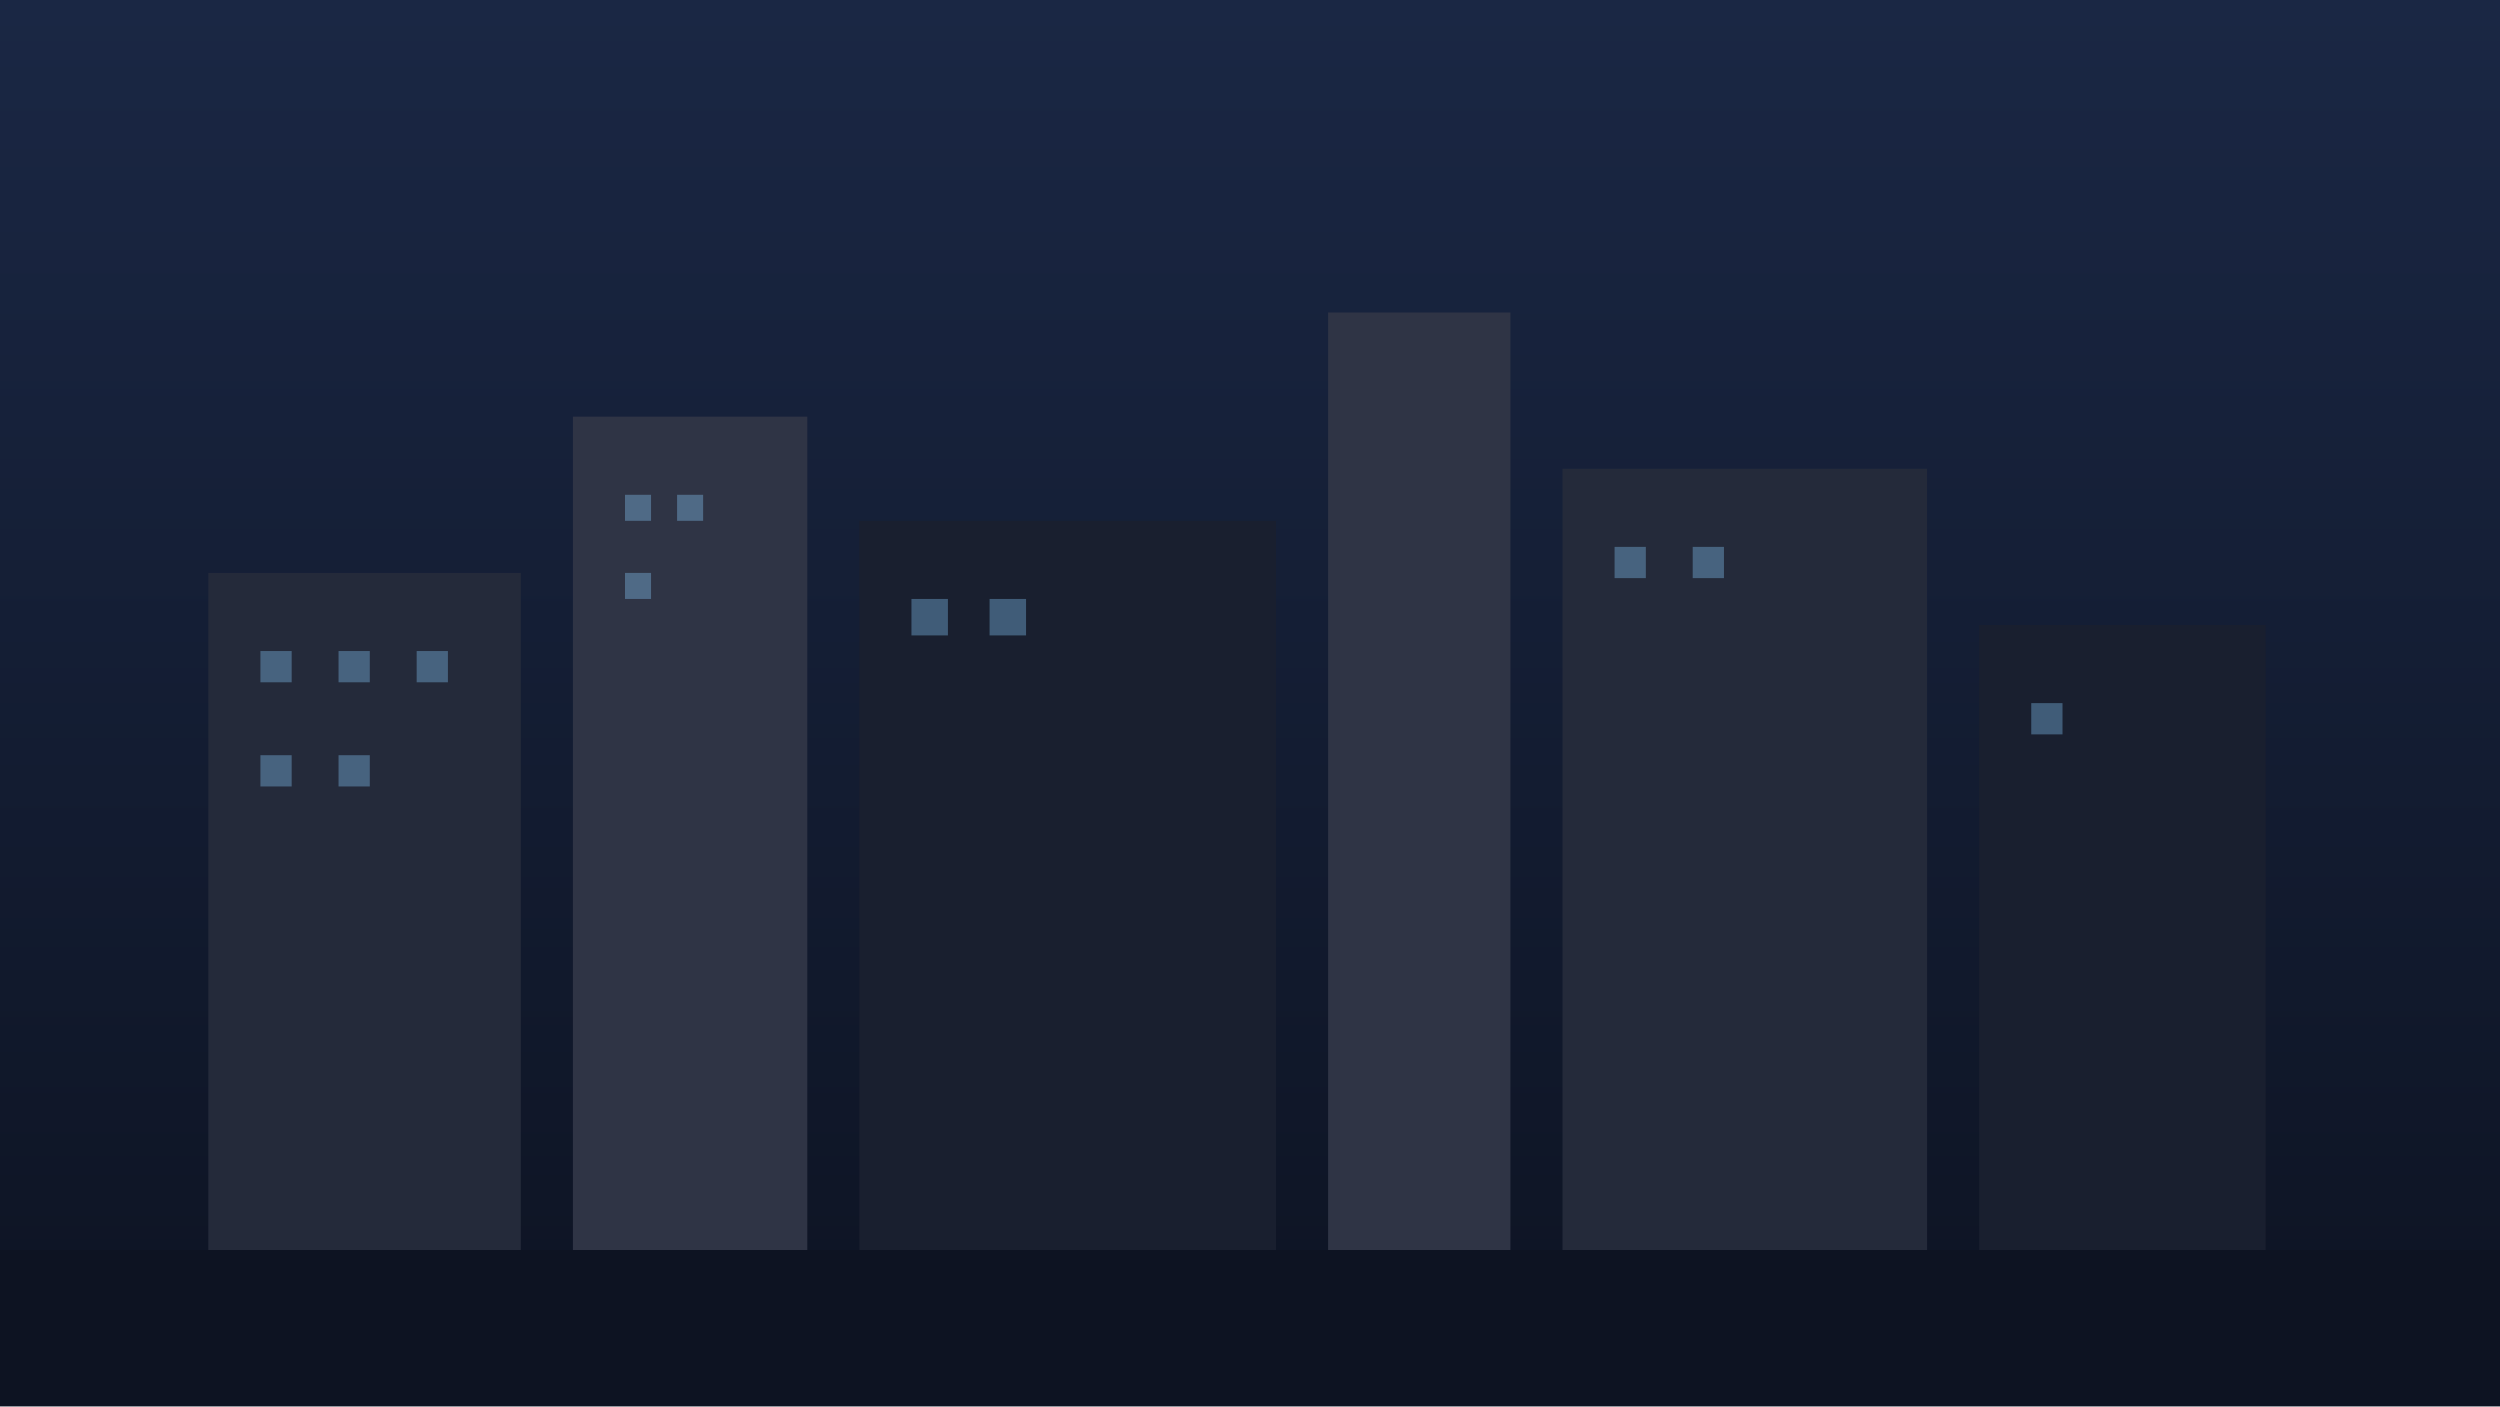
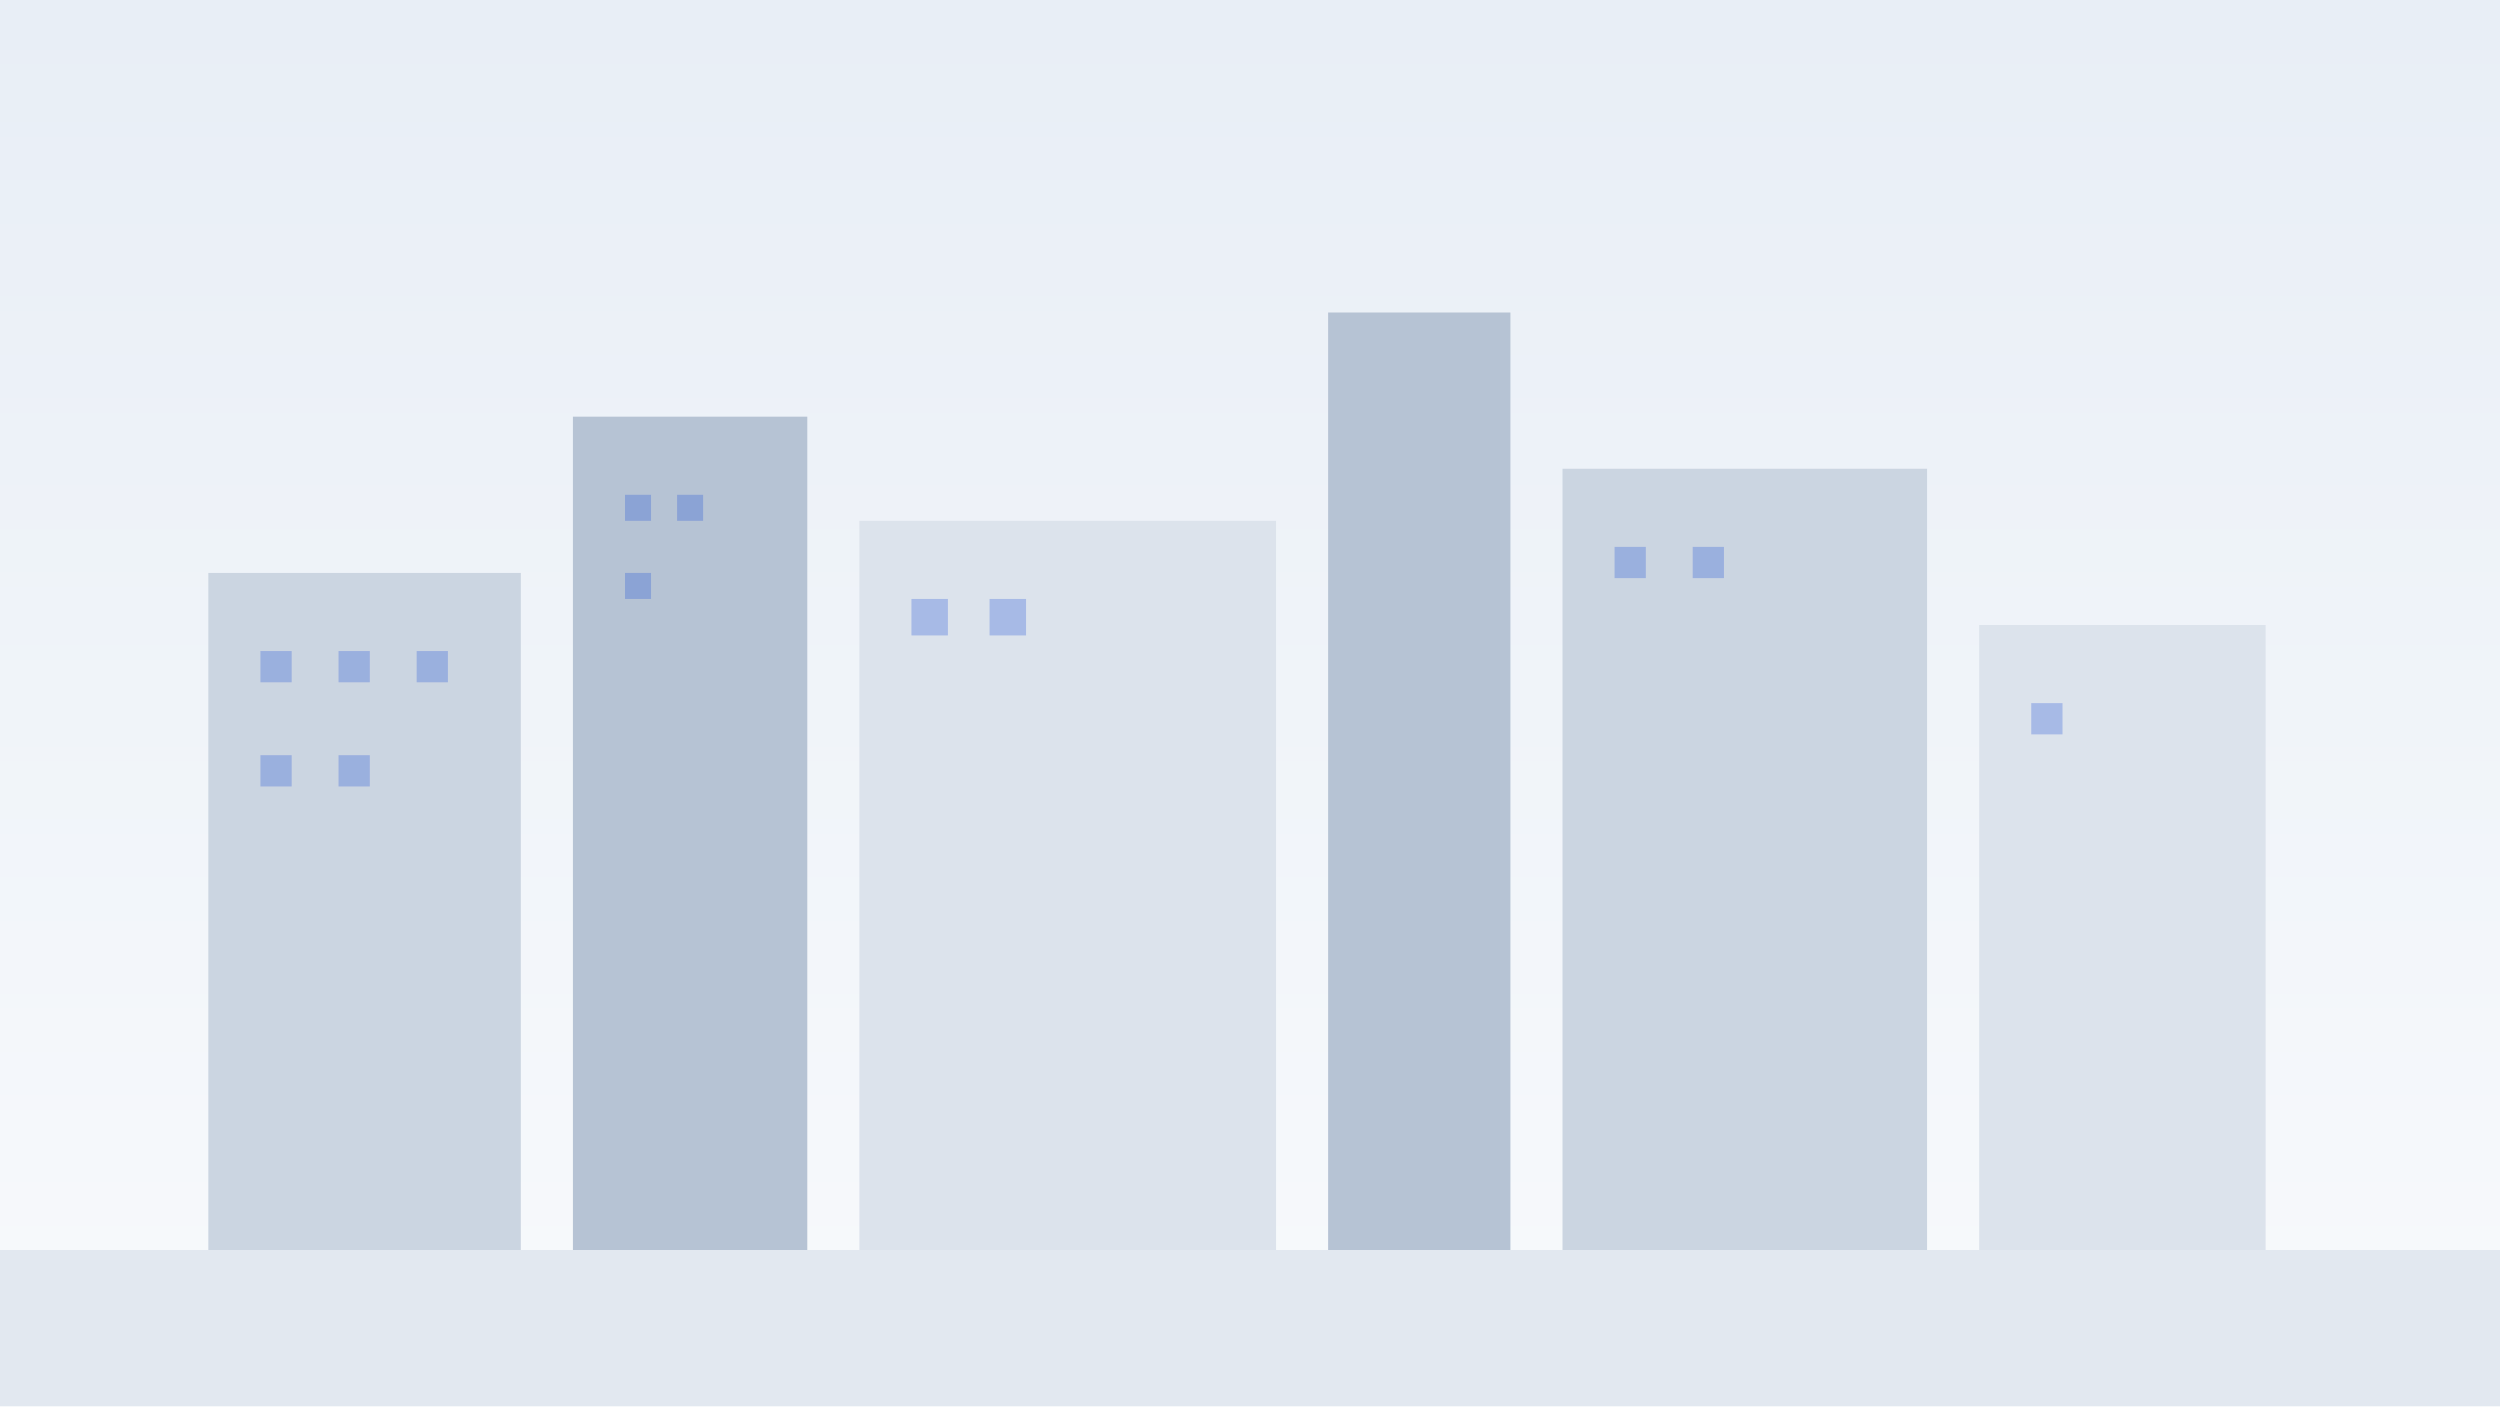
<svg xmlns="http://www.w3.org/2000/svg" width="960" height="540" viewBox="0 0 960 540" role="img" aria-labelledby="title">
  <defs>
    <linearGradient id="sky" x1="0" y1="0" x2="0" y2="1">
-       <stop offset="0%" stop-color="#1a2744" />
-       <stop offset="100%" stop-color="#0d1322" />
+       <stop offset="0%" stop-color="#e8eef6" />
+       <stop offset="100%" stop-color="#f8fafc" />
    </linearGradient>
  </defs>
  <rect width="960" height="540" fill="url(#sky)" />
-   <rect x="80" y="220" width="120" height="260" fill="#242a3a" />
-   <rect x="220" y="160" width="90" height="320" fill="#2f3445" />
-   <rect x="330" y="200" width="160" height="280" fill="#191f2f" />
-   <rect x="510" y="120" width="70" height="360" fill="#2f3445" />
-   <rect x="600" y="180" width="140" height="300" fill="#242a3a" />
-   <rect x="760" y="240" width="110" height="240" fill="#191f2f" />
-   <rect y="480" width="960" height="60" fill="#0d1322" />
-   <g fill="#89ceff" opacity="0.35">
+   <rect x="80" y="220" width="120" height="260" fill="#cbd5e1" />
+   <rect x="220" y="160" width="90" height="320" fill="#b6c3d4" />
+   <rect x="330" y="200" width="160" height="280" fill="#dce3ec" />
+   <rect x="510" y="120" width="70" height="360" fill="#b6c3d4" />
+   <rect x="600" y="180" width="140" height="300" fill="#cbd5e1" />
+   <rect x="760" y="240" width="110" height="240" fill="#dce3ec" />
+   <rect y="480" width="960" height="60" fill="#e2e8f0" />
+   <g fill="#1d4ed8" opacity="0.28">
    <rect x="100" y="250" width="12" height="12" />
    <rect x="130" y="250" width="12" height="12" />
    <rect x="160" y="250" width="12" height="12" />
    <rect x="100" y="290" width="12" height="12" />
    <rect x="130" y="290" width="12" height="12" />
    <rect x="240" y="190" width="10" height="10" />
    <rect x="260" y="190" width="10" height="10" />
    <rect x="240" y="220" width="10" height="10" />
    <rect x="350" y="230" width="14" height="14" />
    <rect x="380" y="230" width="14" height="14" />
    <rect x="620" y="210" width="12" height="12" />
    <rect x="650" y="210" width="12" height="12" />
    <rect x="780" y="270" width="12" height="12" />
  </g>
</svg>
